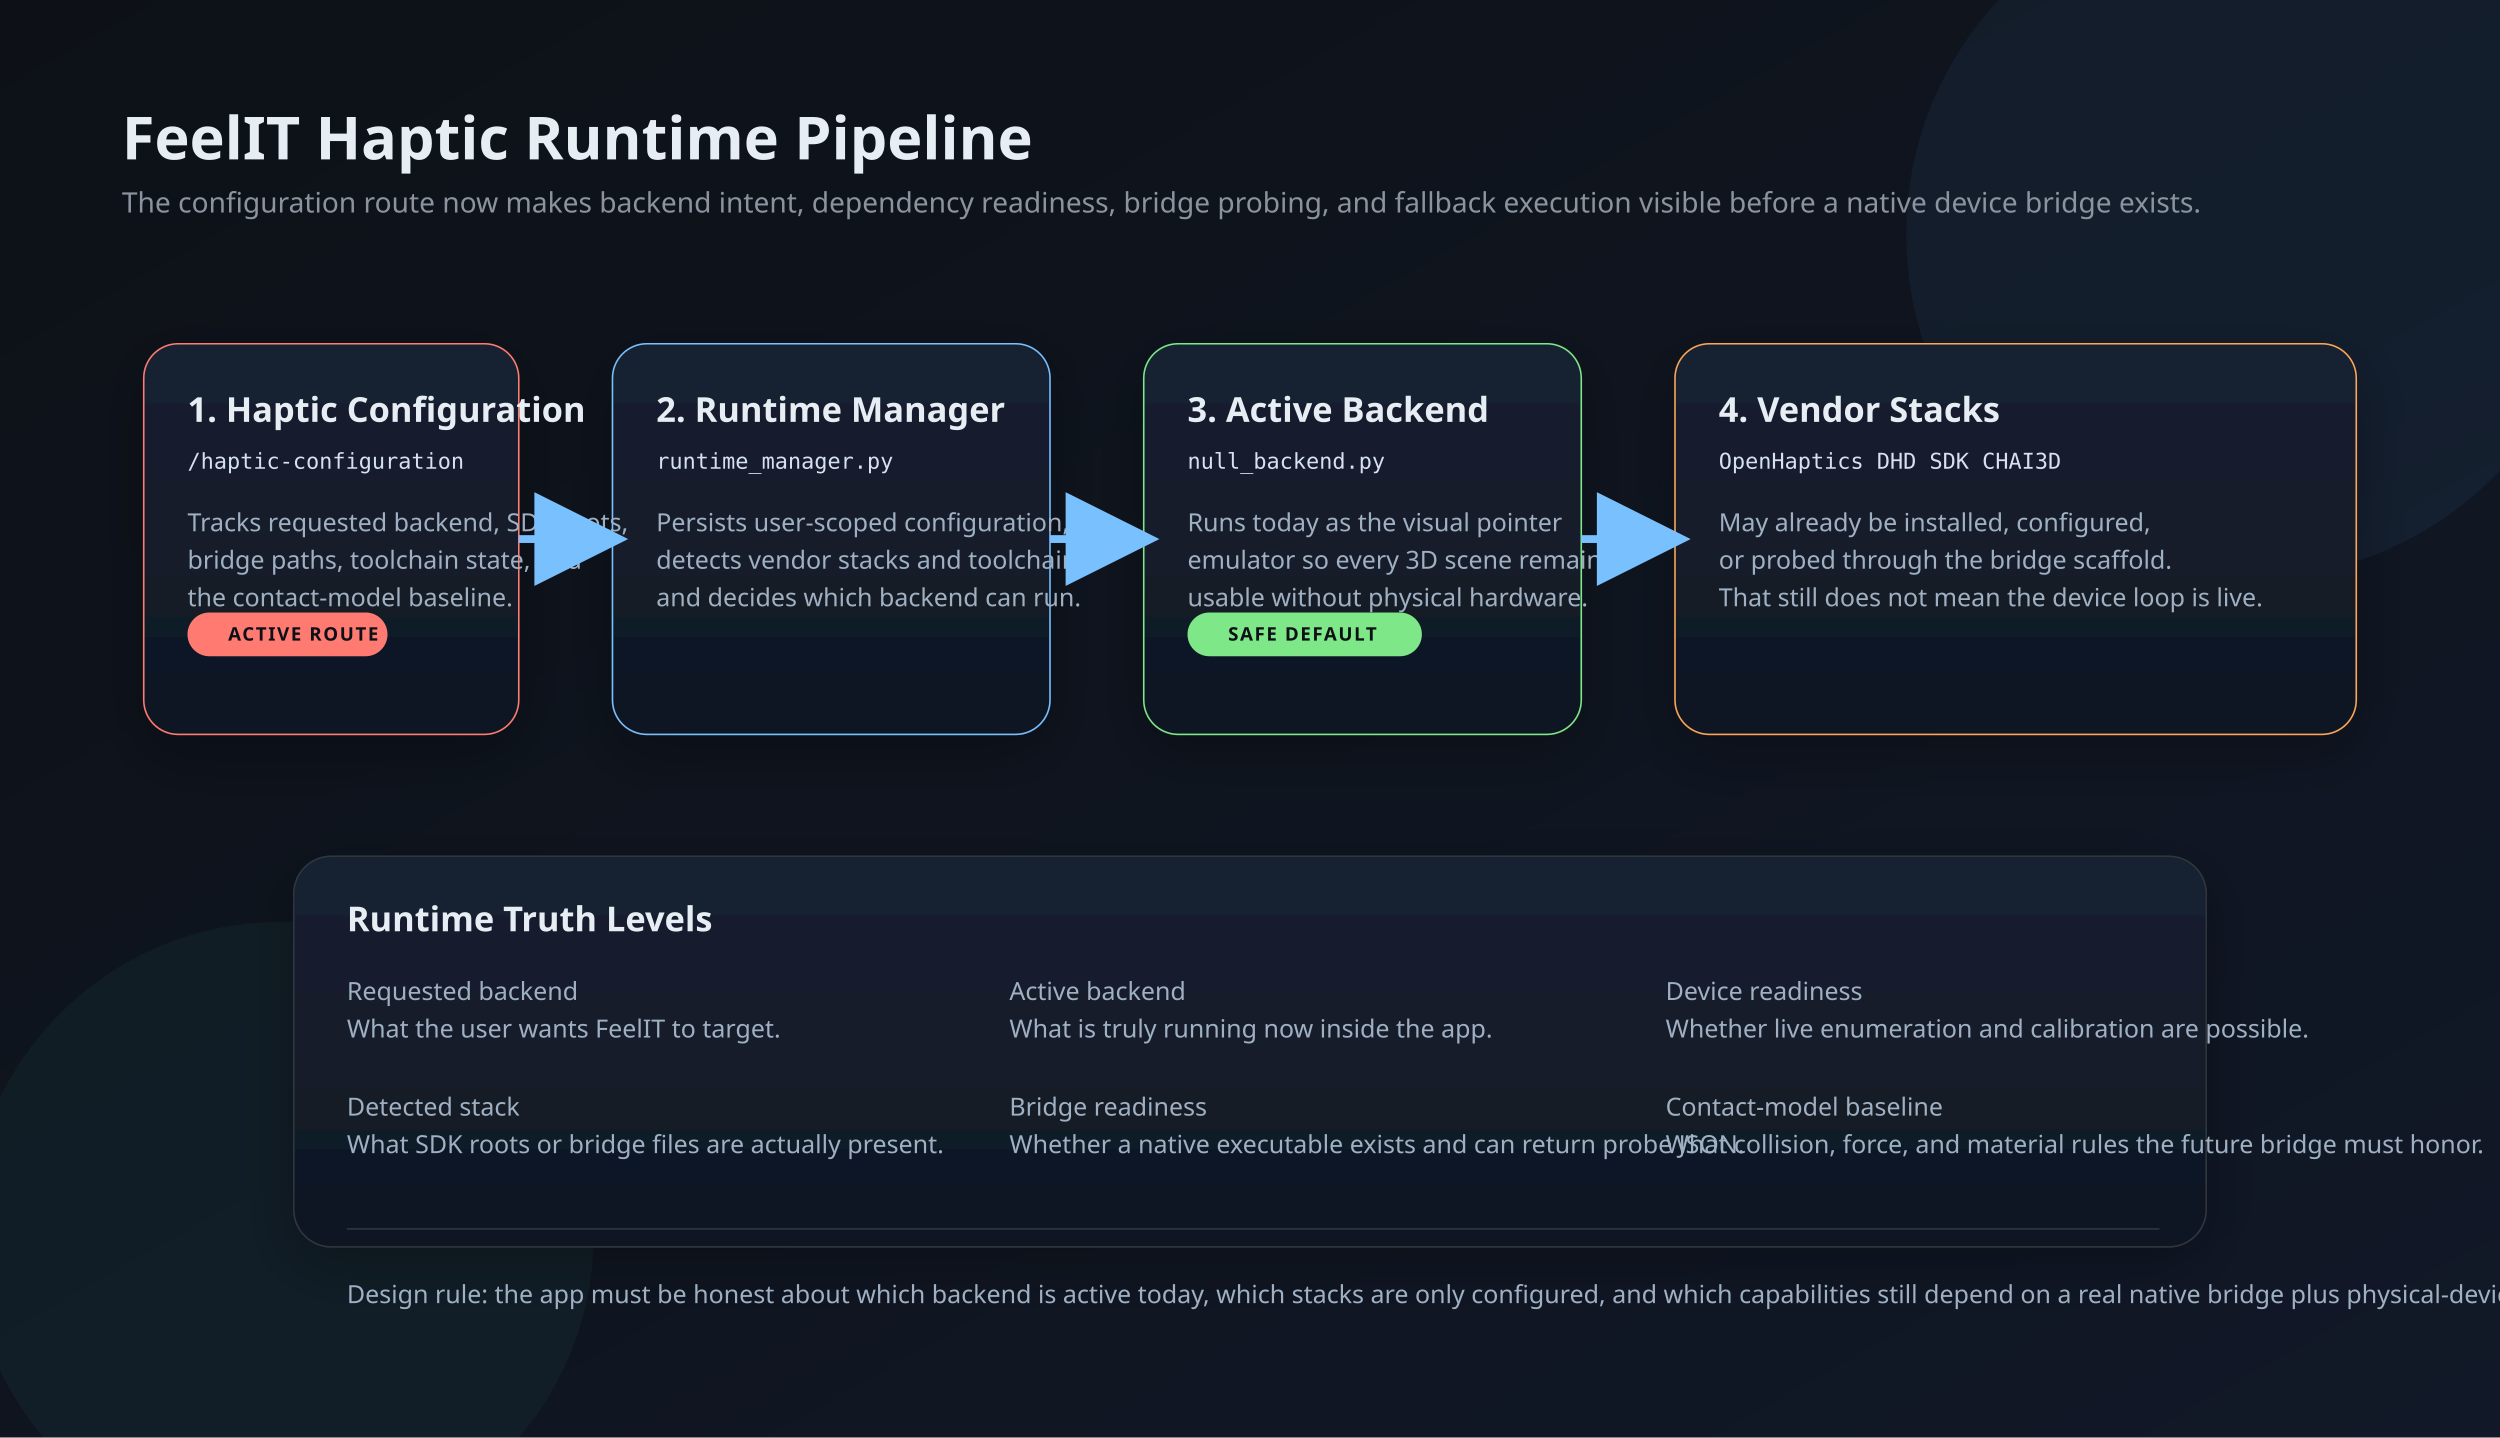
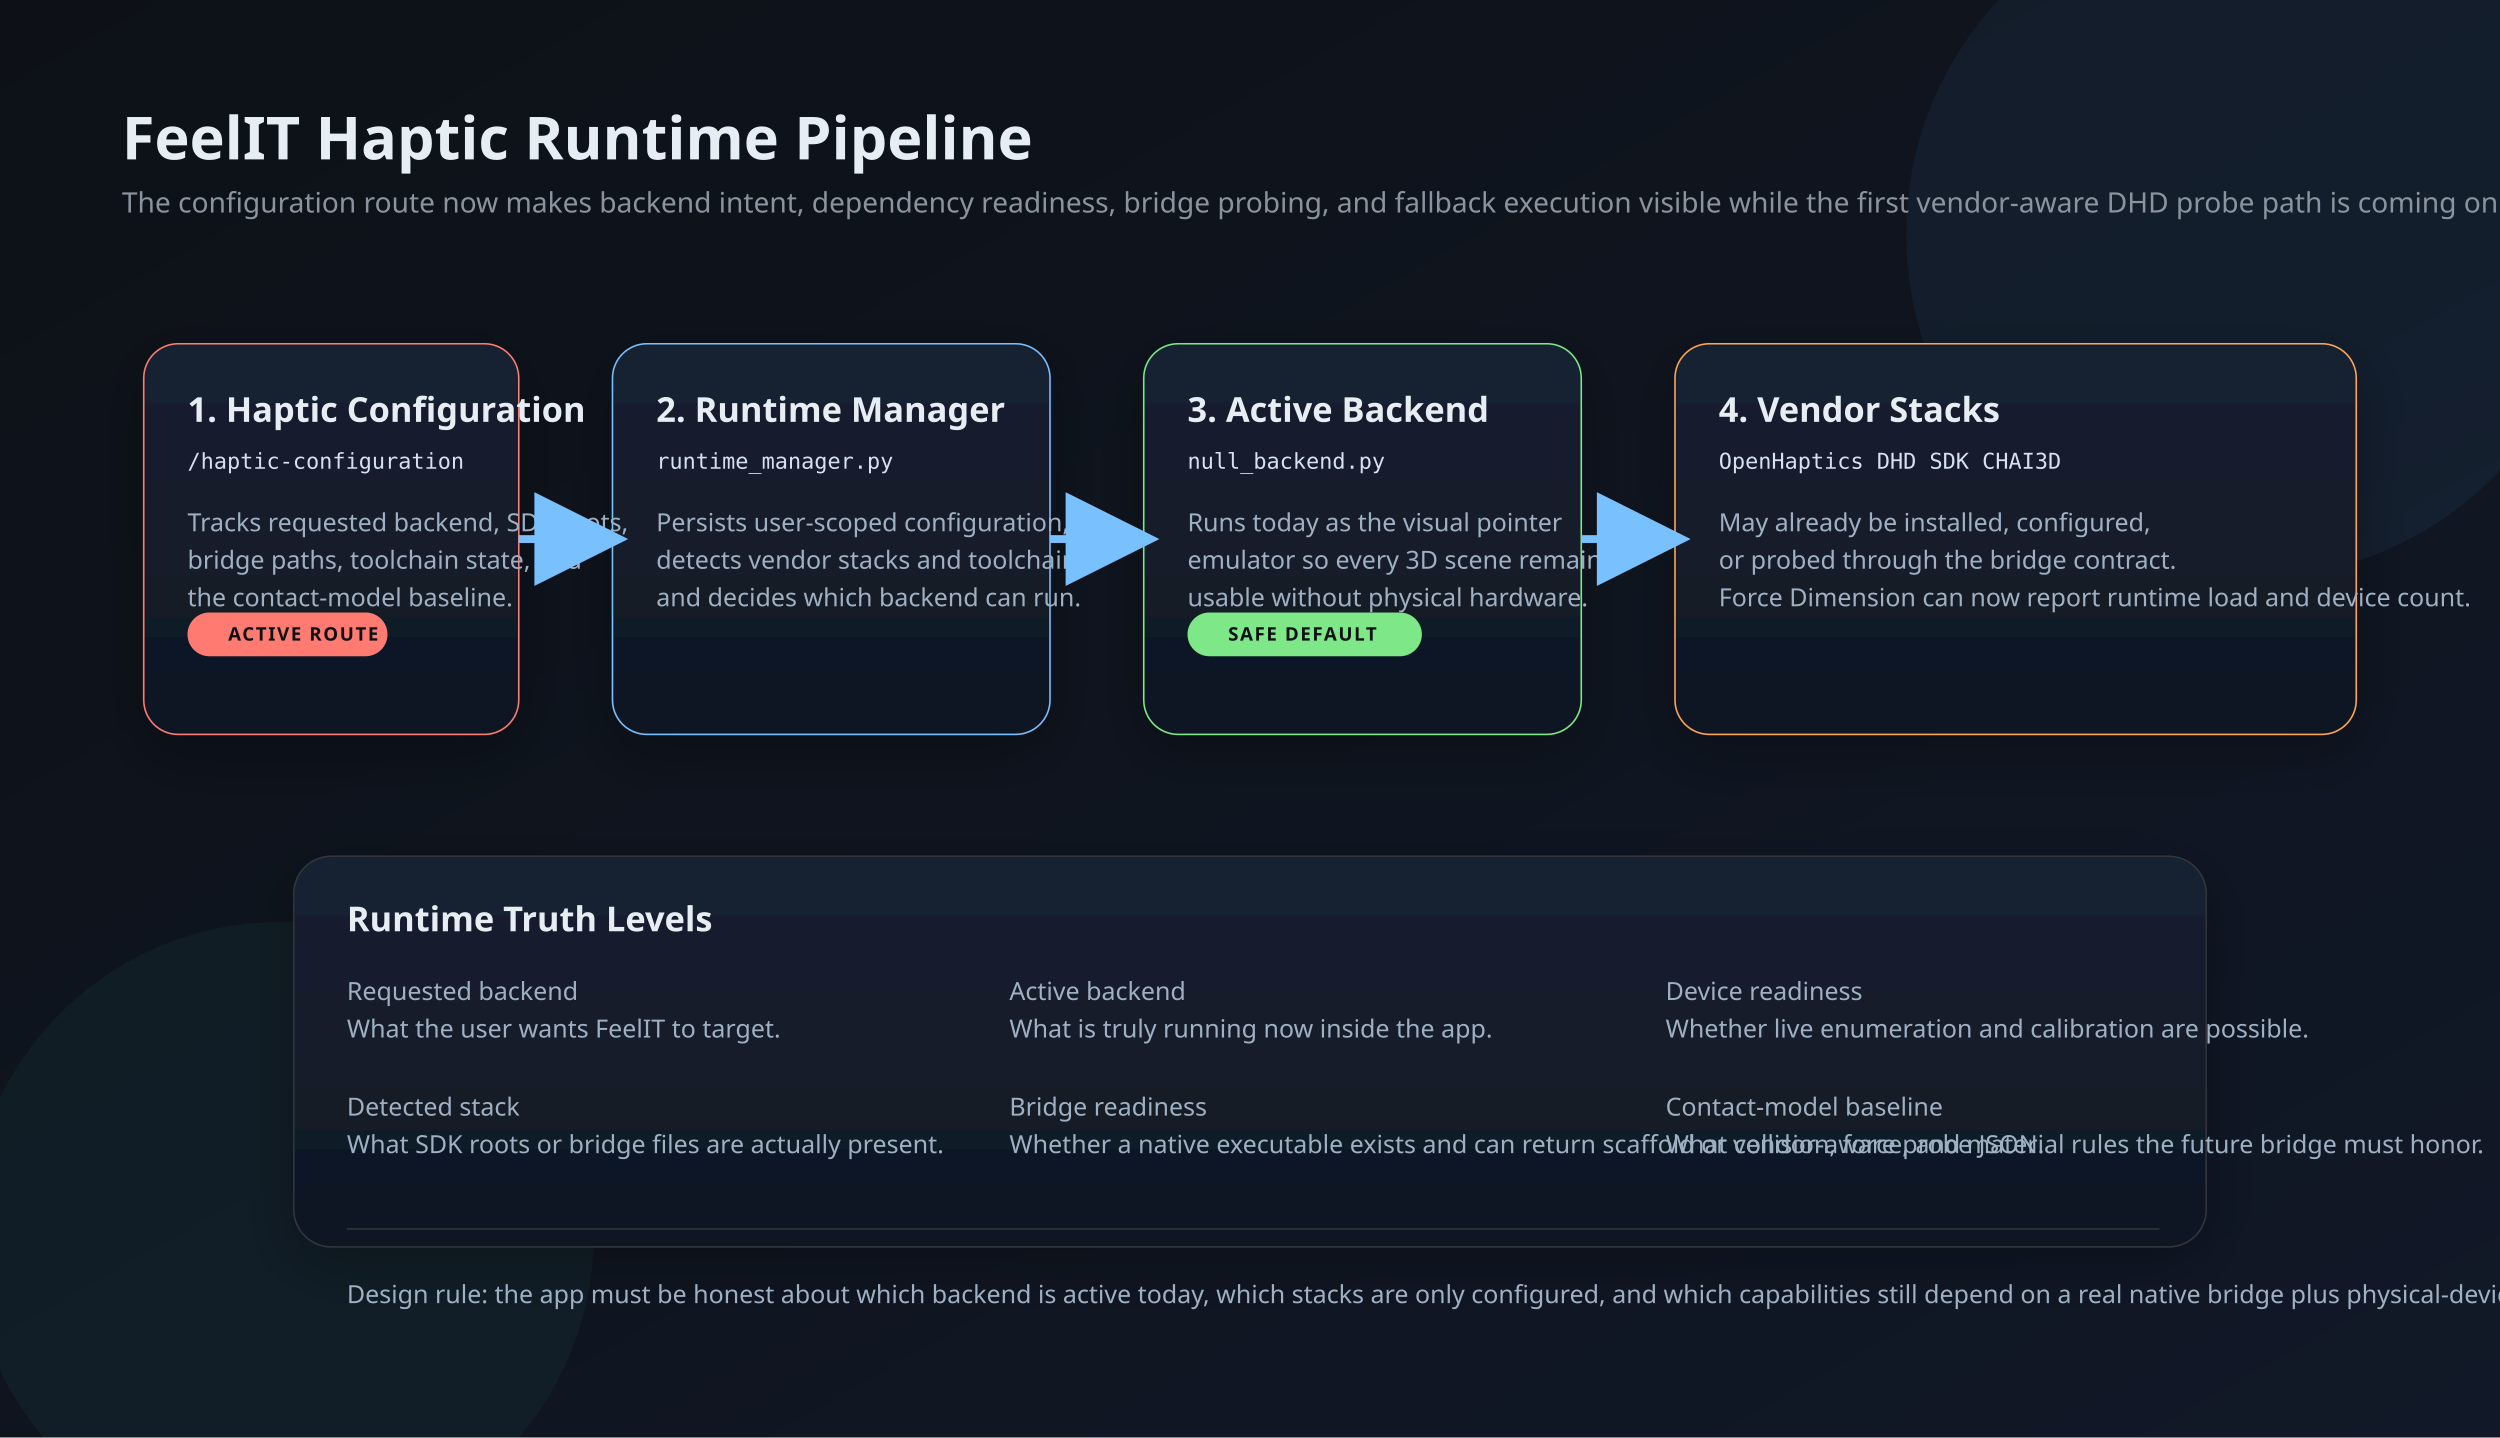
<svg xmlns="http://www.w3.org/2000/svg" width="1600" height="920" viewBox="0 0 1600 920" role="img" aria-labelledby="title desc">
  <defs>
    <linearGradient id="bg" x1="0" y1="0" x2="1" y2="1">
      <stop offset="0%" stop-color="#0d1117" />
      <stop offset="100%" stop-color="#111827" />
    </linearGradient>
    <linearGradient id="card" x1="0" y1="0" x2="0" y2="1">
      <stop offset="0%" stop-color="#152132" />
      <stop offset="100%" stop-color="#101722" />
    </linearGradient>
    <filter id="shadow" x="-20%" y="-20%" width="140%" height="140%">
      <feDropShadow dx="0" dy="12" stdDeviation="18" flood-color="#000000" flood-opacity="0.28" />
    </filter>
    <marker id="arrow" markerWidth="12" markerHeight="12" refX="10" refY="6" orient="auto">
      <path d="M0 0 L12 6 L0 12 Z" fill="#79c0ff" />
    </marker>
    <style>
      .title { font: 700 38px 'Segoe UI', sans-serif; fill: #e6edf3; }
      .subtitle { font: 400 18px 'Segoe UI', sans-serif; fill: #8b949e; }
      .cardTitle { font: 700 22px 'Segoe UI', sans-serif; fill: #e6edf3; }
      .body { font: 400 16px 'Segoe UI', sans-serif; fill: #9fb0c3; }
      .mono { font: 400 14px Consolas, monospace; fill: #d7e2ee; }
      .badge { font: 700 12px 'Segoe UI', sans-serif; fill: #0d1117; letter-spacing: 1px; }
    </style>
  </defs>
  <rect width="1600" height="920" fill="url(#bg)" />
  <circle cx="1440" cy="150" r="220" fill="#58a6ff" opacity="0.06" />
  <circle cx="180" cy="790" r="200" fill="#39d2c0" opacity="0.05" />
  <text x="78" y="102" class="title">FeelIT Haptic Runtime Pipeline</text>
-   <text x="78" y="136" class="subtitle">The configuration route now makes backend intent, dependency readiness, bridge probing, and fallback execution visible before a native device bridge exists.</text>
+   <text x="78" y="136" class="subtitle">The configuration route now makes backend intent, dependency readiness, bridge probing, and fallback execution visible while the first vendor-aware DHD probe path is coming online.</text>
  <rect x="92" y="220" width="240" height="250" rx="22" fill="url(#card)" stroke="#ff7b72" filter="url(#shadow)" />
  <rect x="392" y="220" width="280" height="250" rx="22" fill="url(#card)" stroke="#79c0ff" filter="url(#shadow)" />
  <rect x="732" y="220" width="280" height="250" rx="22" fill="url(#card)" stroke="#7ee787" filter="url(#shadow)" />
  <rect x="1072" y="220" width="436" height="250" rx="22" fill="url(#card)" stroke="#ffa657" filter="url(#shadow)" />
  <rect x="188" y="548" width="1224" height="250" rx="24" fill="url(#card)" stroke="#30363d" filter="url(#shadow)" />
  <text x="120" y="270" class="cardTitle">1. Haptic Configuration</text>
  <text x="120" y="300" class="mono">/haptic-configuration</text>
  <text x="120" y="340" class="body">Tracks requested backend, SDK roots,</text>
  <text x="120" y="364" class="body">bridge paths, toolchain state, and</text>
  <text x="120" y="388" class="body">the contact-model baseline.</text>
  <rect x="120" y="392" width="128" height="28" rx="14" fill="#ff7b72" />
  <text x="146" y="410" class="badge">ACTIVE ROUTE</text>
  <text x="420" y="270" class="cardTitle">2. Runtime Manager</text>
  <text x="420" y="300" class="mono">runtime_manager.py</text>
  <text x="420" y="340" class="body">Persists user-scoped configuration,</text>
  <text x="420" y="364" class="body">detects vendor stacks and toolchains,</text>
  <text x="420" y="388" class="body">and decides which backend can run.</text>
  <text x="760" y="270" class="cardTitle">3. Active Backend</text>
  <text x="760" y="300" class="mono">null_backend.py</text>
  <text x="760" y="340" class="body">Runs today as the visual pointer</text>
  <text x="760" y="364" class="body">emulator so every 3D scene remains</text>
  <text x="760" y="388" class="body">usable without physical hardware.</text>
  <rect x="760" y="392" width="150" height="28" rx="14" fill="#7ee787" />
  <text x="786" y="410" class="badge">SAFE DEFAULT</text>
  <text x="1100" y="270" class="cardTitle">4. Vendor Stacks</text>
  <text x="1100" y="300" class="mono">OpenHaptics   DHD SDK   CHAI3D</text>
  <text x="1100" y="340" class="body">May already be installed, configured,</text>
-   <text x="1100" y="364" class="body">or probed through the bridge scaffold.</text>
-   <text x="1100" y="388" class="body">That still does not mean the device loop is live.</text>
+   <text x="1100" y="364" class="body">or probed through the bridge contract.</text>
+   <text x="1100" y="388" class="body">Force Dimension can now report runtime load and device count.</text>
  <path d="M332 345 H392" fill="none" stroke="#79c0ff" stroke-width="5" marker-end="url(#arrow)" />
  <path d="M672 345 H732" fill="none" stroke="#79c0ff" stroke-width="5" marker-end="url(#arrow)" />
  <path d="M1012 345 H1072" fill="none" stroke="#79c0ff" stroke-width="5" marker-end="url(#arrow)" />
  <text x="222" y="596" class="cardTitle">Runtime Truth Levels</text>
  <text x="222" y="640" class="body">Requested backend</text>
  <text x="222" y="664" class="body">What the user wants FeelIT to target.</text>
  <text x="222" y="714" class="body">Detected stack</text>
  <text x="222" y="738" class="body">What SDK roots or bridge files are actually present.</text>
  <text x="646" y="640" class="body">Active backend</text>
  <text x="646" y="664" class="body">What is truly running now inside the app.</text>
  <text x="646" y="714" class="body">Bridge readiness</text>
-   <text x="646" y="738" class="body">Whether a native executable exists and can return probe JSON.</text>
+   <text x="646" y="738" class="body">Whether a native executable exists and can return scaffold or vendor-aware probe JSON.</text>
  <text x="1066" y="640" class="body">Device readiness</text>
  <text x="1066" y="664" class="body">Whether live enumeration and calibration are possible.</text>
  <text x="1066" y="714" class="body">Contact-model baseline</text>
  <text x="1066" y="738" class="body">What collision, force, and material rules the future bridge must honor.</text>
  <rect x="222" y="786" width="1160" height="1" fill="#30363d" />
  <text x="222" y="834" class="body">Design rule: the app must be honest about which backend is active today, which stacks are only configured, and which capabilities still depend on a real native bridge plus physical-device validation.</text>
</svg>
